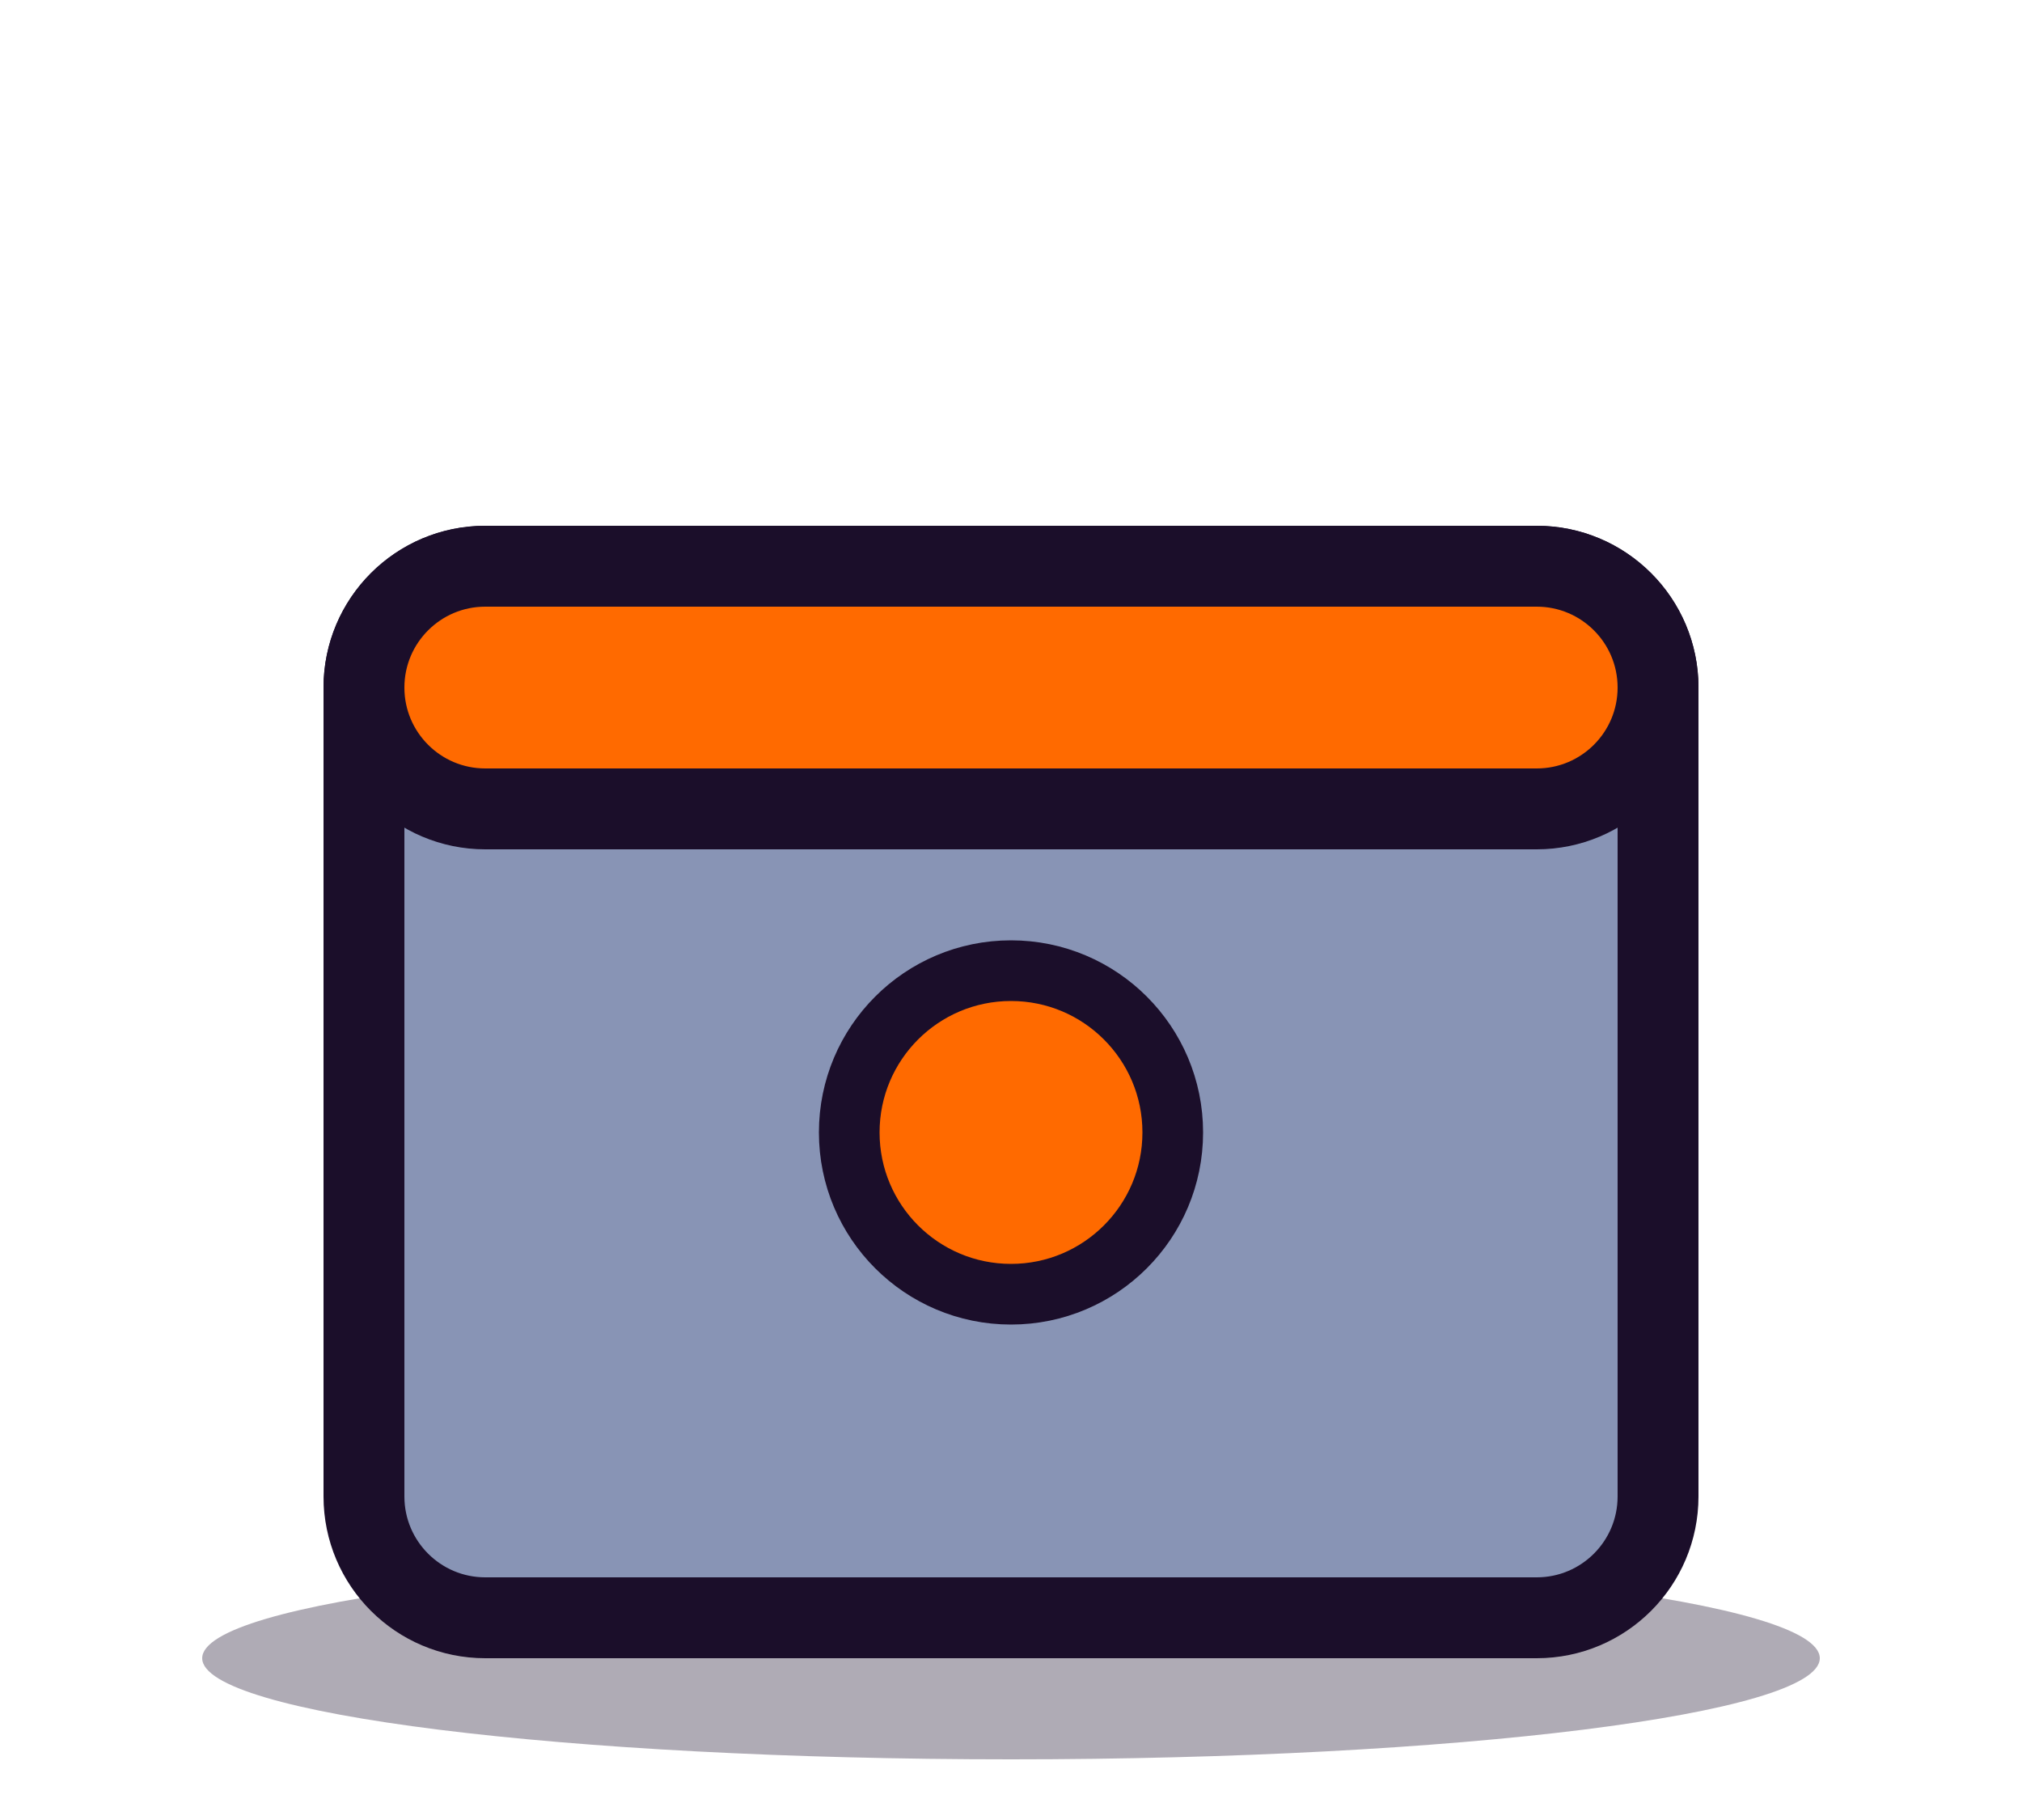
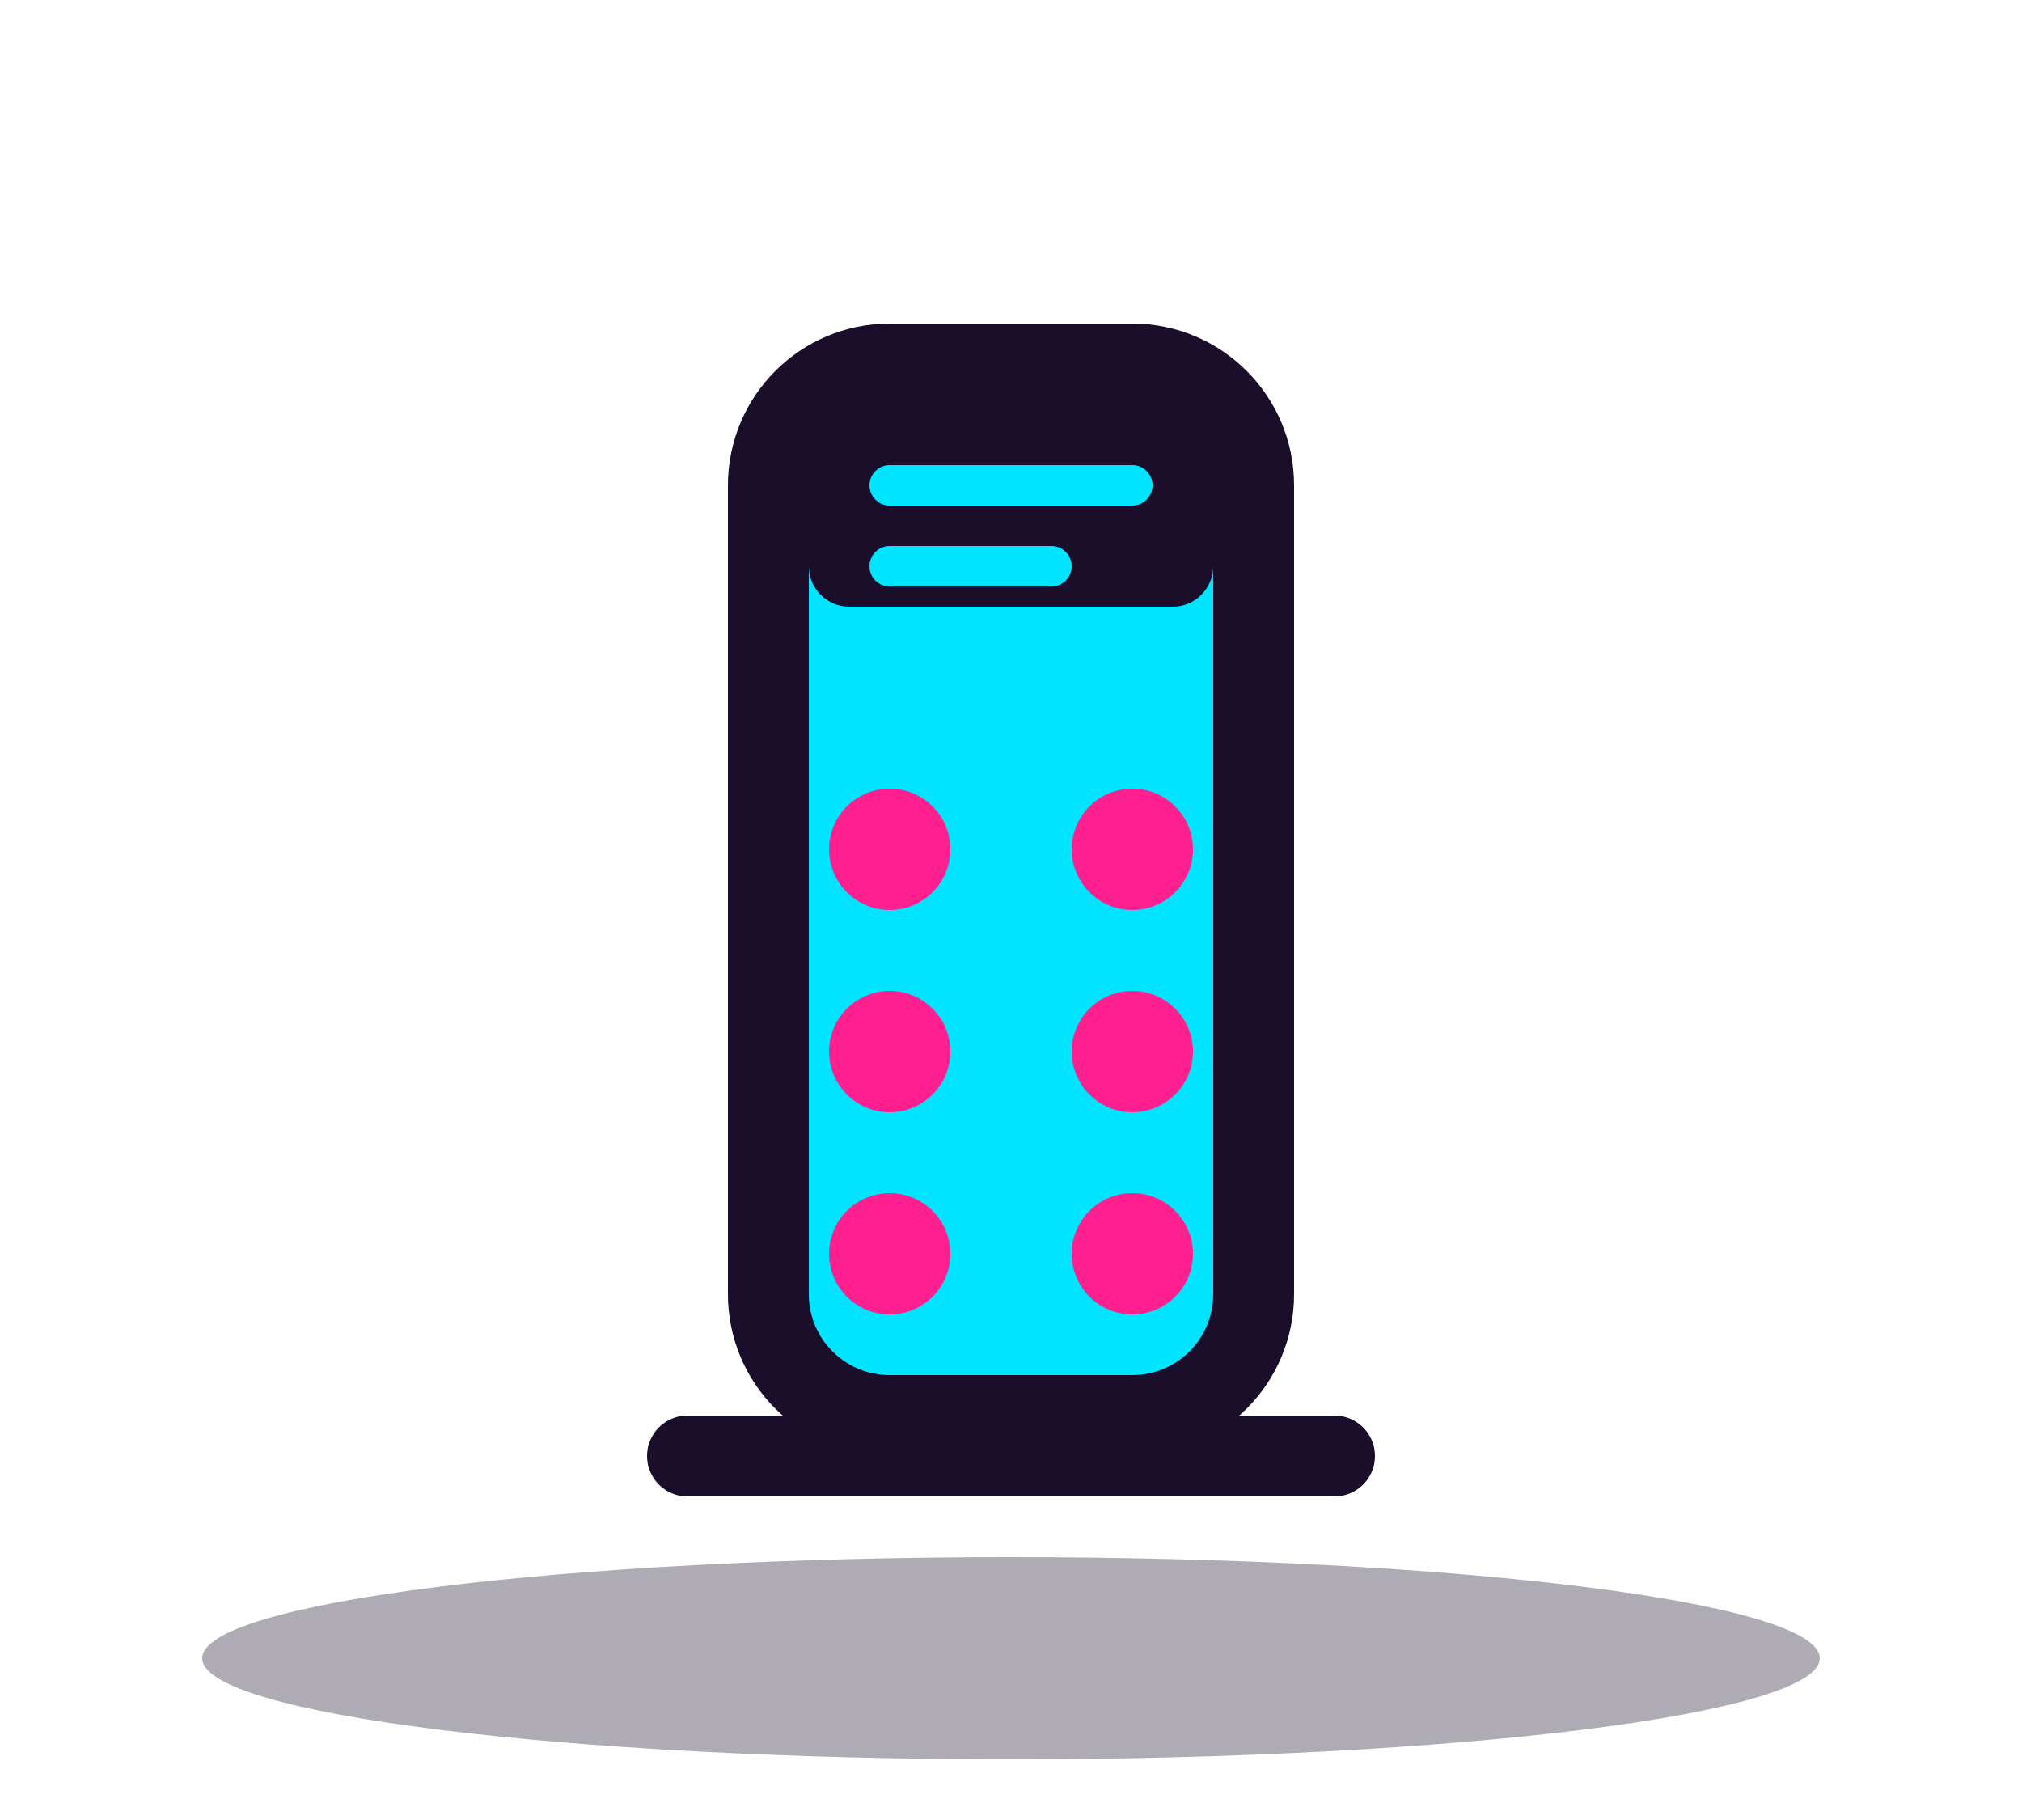
<svg xmlns="http://www.w3.org/2000/svg" width="100" height="90" viewBox="0 0 100 90">
  <ellipse cx="50" cy="82" rx="40" ry="5" fill="#1B0E2A" opacity="0.35" />
-   <rect x="18" y="28" width="64" height="52" rx="6" fill="#8894B5" stroke="#1B0E2A" stroke-width="4" />
-   <rect x="18" y="28" width="64" height="12" rx="6" fill="#FF6A00" stroke="#1B0E2A" stroke-width="4" />
-   <circle cx="50" cy="56" r="8" fill="#FF6A00" stroke="#1B0E2A" stroke-width="3" />
+   <rect x="38" y="18" width="24" height="52" rx="6" fill="#00E5FF" stroke="#1B0E2A" stroke-width="4" />
+   <rect x="40" y="20" width="20" height="10" rx="2" fill="#1B0E2A" />
+   <path d="M44 24 L56 24 M44 28 L52 28" stroke="#00E5FF" stroke-width="2" stroke-linecap="round" />
+   <path d="M34 72 L66 72" stroke="#1B0E2A" stroke-width="4" stroke-linecap="round" />
+   <circle cx="44" cy="42" r="3" fill="#FF1F8F" />
+   <circle cx="56" cy="42" r="3" fill="#FF1F8F" />
+   <circle cx="44" cy="52" r="3" fill="#FF1F8F" />
+   <circle cx="56" cy="52" r="3" fill="#FF1F8F" />
+   <circle cx="44" cy="62" r="3" fill="#FF1F8F" />
+   <circle cx="56" cy="62" r="3" fill="#FF1F8F" />
</svg>
